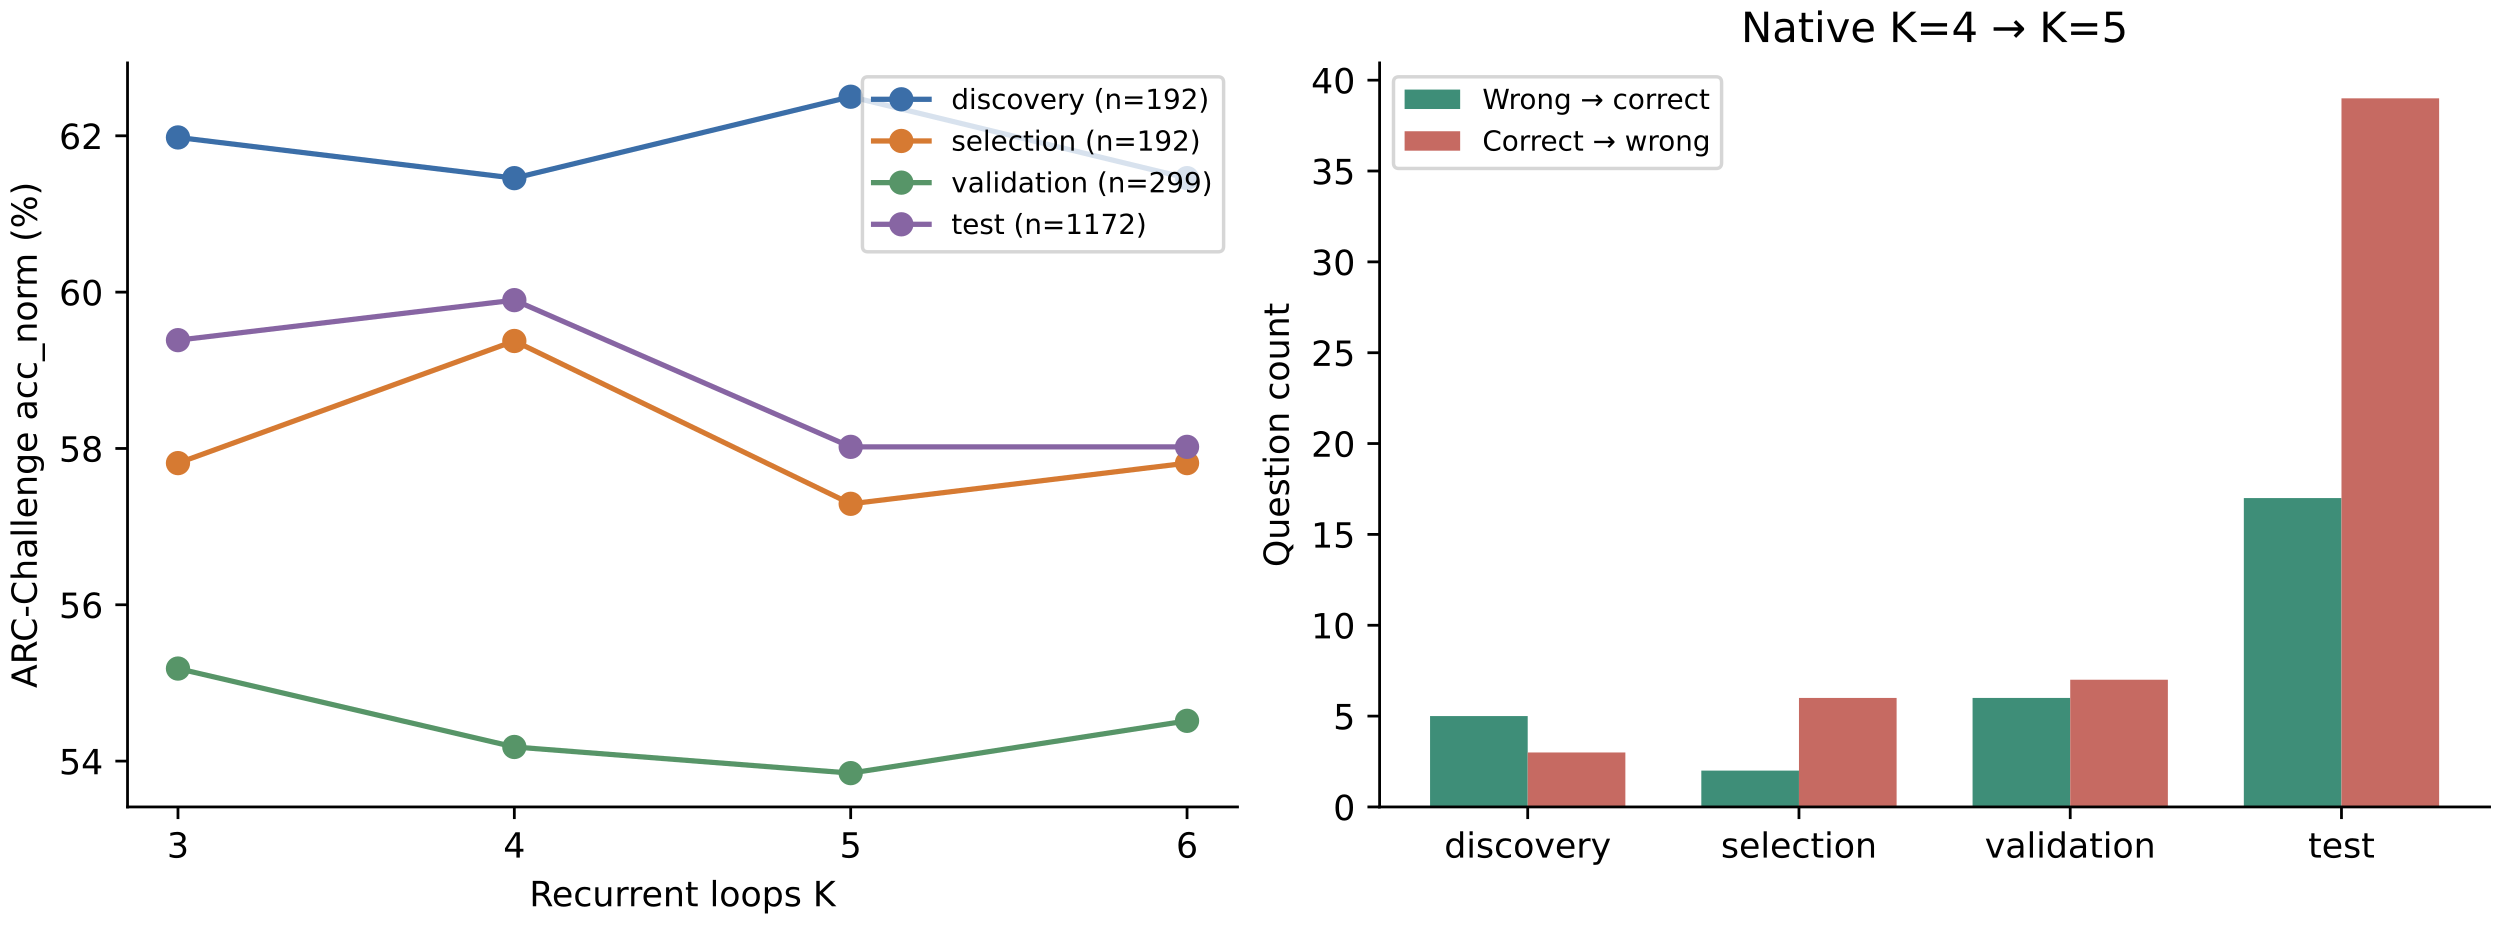
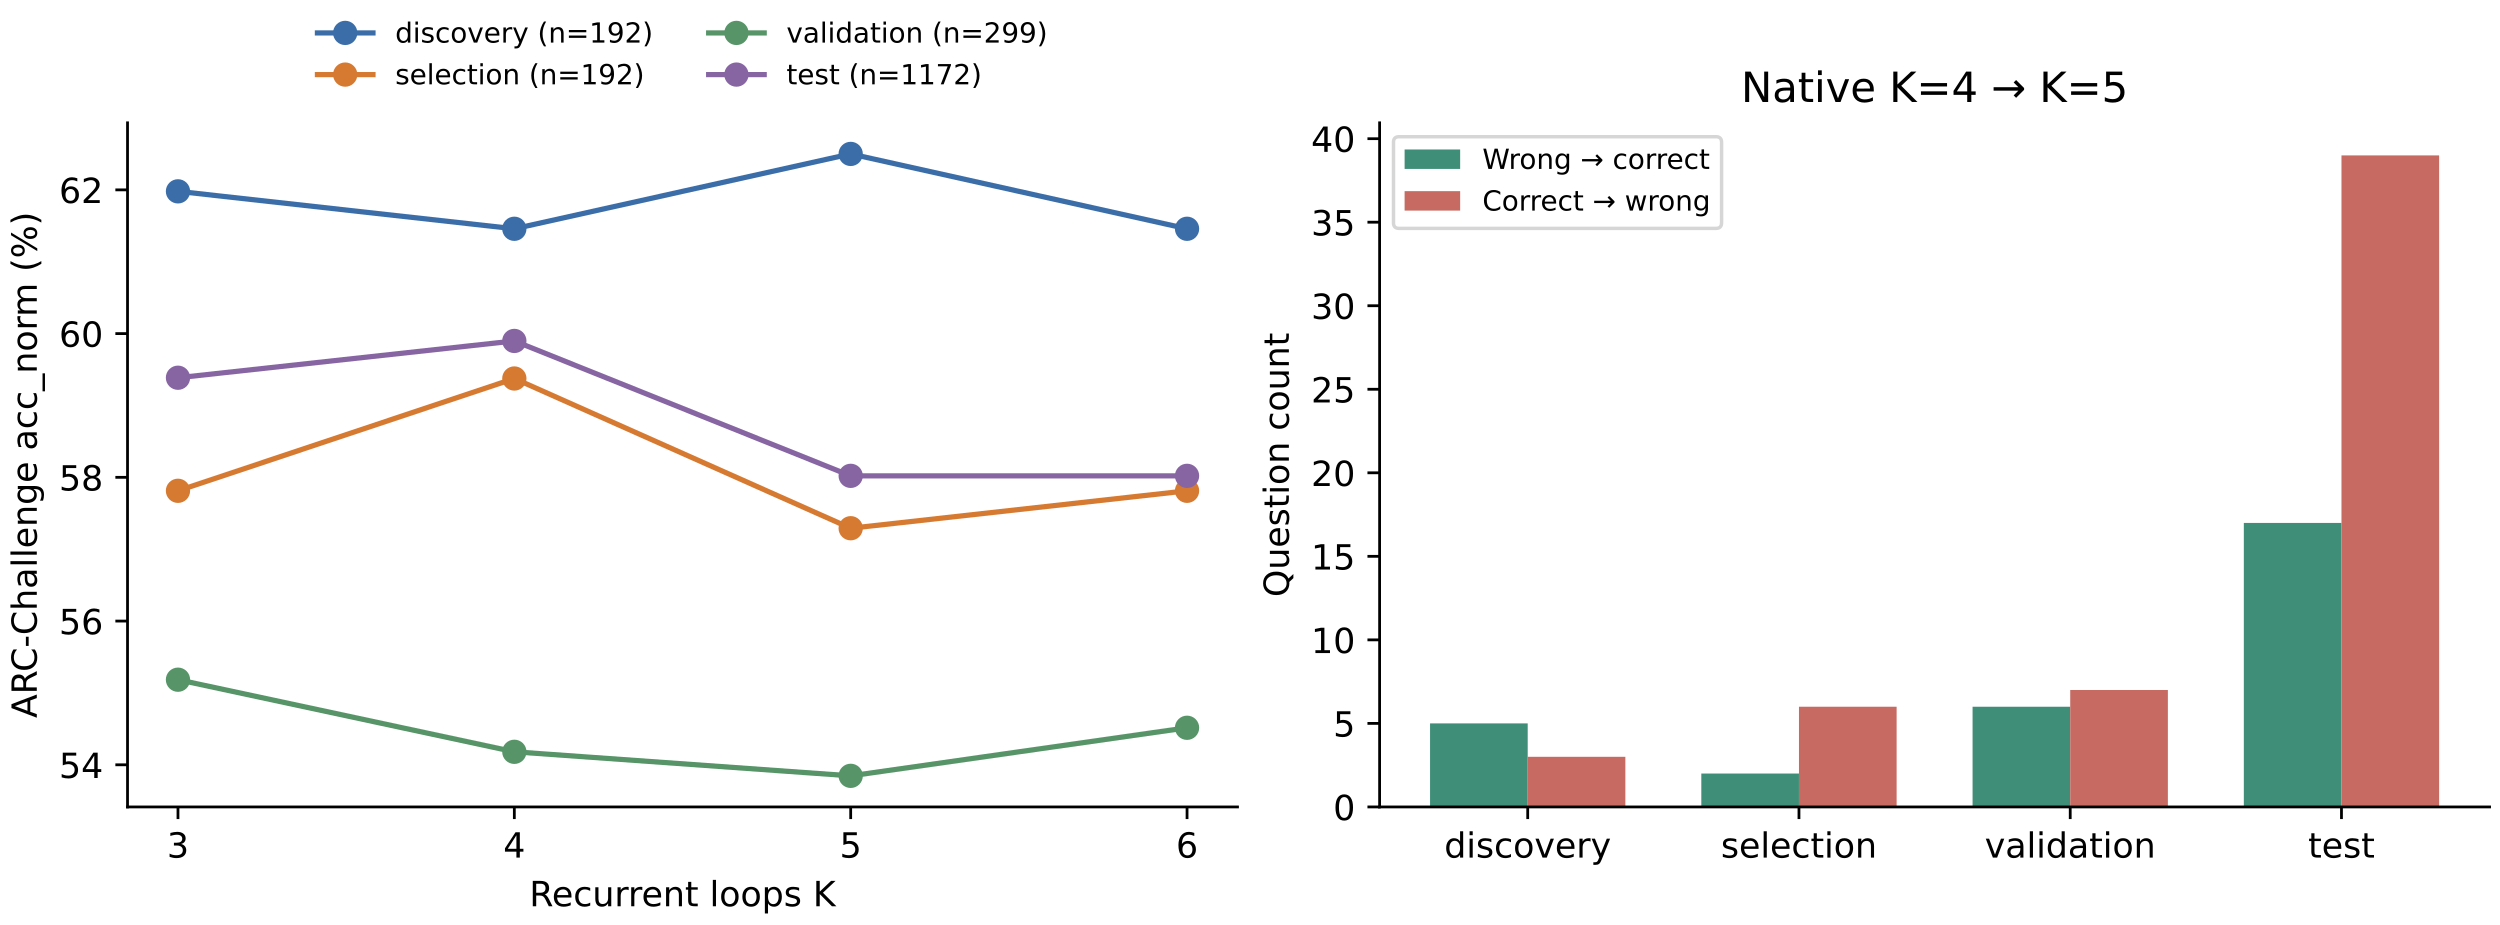
<svg xmlns="http://www.w3.org/2000/svg" xmlns:xlink="http://www.w3.org/1999/xlink" width="720pt" height="266.4pt" viewBox="0 0 720 266.4" version="1.1">
  <defs>
    <style type="text/css">*{stroke-linejoin: round; stroke-linecap: butt}</style>
  </defs>
  <g id="figure_1">
    <g id="patch_1">
      <path d="M 0 266.4  L 720 266.4  L 720 0  L 0 0  z " style="fill: #ffffff" />
    </g>
    <g id="axes_1">
      <g id="patch_2">
-         <path d="M 36.726 232.399  L 356.4 232.399  L 356.4 18.118  L 36.726 18.118  z " style="fill: #ffffff" />
+         <path d="M 36.726 232.399  L 356.4 232.399  L 356.4 35.372  L 36.726 35.372  z " style="fill: #ffffff" />
      </g>
      <g id="matplotlib.axis_1">
        <g id="xtick_1">
          <g id="line2d_1">
            <defs>
-               <path id="m86e2dd5813" d="M 0 0  L 0 3.5  " style="stroke: #000000; stroke-width: 0.8" />
+               <path id="ma23a87d551" d="M 0 0  L 0 3.5  " style="stroke: #000000; stroke-width: 0.8" />
            </defs>
            <g>
-               <use xlink:href="#m86e2dd5813" x="51.257" y="232.399" style="stroke: #000000; stroke-width: 0.8" />
+               <use xlink:href="#ma23a87d551" x="51.257" y="232.399" style="stroke: #000000; stroke-width: 0.8" />
            </g>
          </g>
          <g id="text_1">
            <text style="font-size: 10px; font-family: 'DejaVu Sans'; text-anchor: middle" x="51.257" y="246.997" transform="rotate(-0 51.25666 246.9966)">3</text>
          </g>
        </g>
        <g id="xtick_2">
          <g id="line2d_2">
            <g>
-               <use xlink:href="#m86e2dd5813" x="148.128" y="232.399" style="stroke: #000000; stroke-width: 0.8" />
+               <use xlink:href="#ma23a87d551" x="148.128" y="232.399" style="stroke: #000000; stroke-width: 0.8" />
            </g>
          </g>
          <g id="text_2">
            <text style="font-size: 10px; font-family: 'DejaVu Sans'; text-anchor: middle" x="148.128" y="246.997" transform="rotate(-0 148.1276 246.9966)">4</text>
          </g>
        </g>
        <g id="xtick_3">
          <g id="line2d_3">
            <g>
-               <use xlink:href="#m86e2dd5813" x="244.998" y="232.399" style="stroke: #000000; stroke-width: 0.8" />
+               <use xlink:href="#ma23a87d551" x="244.998" y="232.399" style="stroke: #000000; stroke-width: 0.8" />
            </g>
          </g>
          <g id="text_3">
            <text style="font-size: 10px; font-family: 'DejaVu Sans'; text-anchor: middle" x="244.998" y="246.997" transform="rotate(-0 244.9985 246.9966)">5</text>
          </g>
        </g>
        <g id="xtick_4">
          <g id="line2d_4">
            <g>
-               <use xlink:href="#m86e2dd5813" x="341.869" y="232.399" style="stroke: #000000; stroke-width: 0.8" />
+               <use xlink:href="#ma23a87d551" x="341.869" y="232.399" style="stroke: #000000; stroke-width: 0.8" />
            </g>
          </g>
          <g id="text_4">
            <text style="font-size: 10px; font-family: 'DejaVu Sans'; text-anchor: middle" x="341.869" y="246.997" transform="rotate(-0 341.8694 246.9966)">6</text>
          </g>
        </g>
        <g id="text_5">
          <text style="font-size: 10px; font-family: 'DejaVu Sans'; text-anchor: middle" x="196.563" y="260.997" transform="rotate(-0 196.563 260.9974)">Recurrent loops K</text>
        </g>
      </g>
      <g id="matplotlib.axis_2">
        <g id="ytick_1">
          <g id="line2d_5">
            <defs>
-               <path id="mdc64fa812e" d="M 0 0  L -3.5 0  " style="stroke: #000000; stroke-width: 0.8" />
+               <path id="m4daff25404" d="M 0 0  L -3.5 0  " style="stroke: #000000; stroke-width: 0.8" />
            </defs>
            <g>
-               <use xlink:href="#mdc64fa812e" x="36.726" y="219.196" style="stroke: #000000; stroke-width: 0.8" />
+               <use xlink:href="#m4daff25404" x="36.726" y="220.259" style="stroke: #000000; stroke-width: 0.8" />
            </g>
          </g>
          <g id="text_6">
-             <text style="font-size: 10px; font-family: 'DejaVu Sans'; text-anchor: end" x="29.726" y="222.995" transform="rotate(-0 29.72602 222.9947)">54</text>
+             <text style="font-size: 10px; font-family: 'DejaVu Sans'; text-anchor: end" x="29.726" y="224.058" transform="rotate(-0 29.72602 224.0577)">54</text>
          </g>
        </g>
        <g id="ytick_2">
          <g id="line2d_6">
            <g>
-               <use xlink:href="#mdc64fa812e" x="36.726" y="174.175" style="stroke: #000000; stroke-width: 0.8" />
+               <use xlink:href="#m4daff25404" x="36.726" y="178.863" style="stroke: #000000; stroke-width: 0.8" />
            </g>
          </g>
          <g id="text_7">
-             <text style="font-size: 10px; font-family: 'DejaVu Sans'; text-anchor: end" x="29.726" y="177.974" transform="rotate(-0 29.72602 177.9741)">56</text>
+             <text style="font-size: 10px; font-family: 'DejaVu Sans'; text-anchor: end" x="29.726" y="182.662" transform="rotate(-0 29.72602 182.6621)">56</text>
          </g>
        </g>
        <g id="ytick_3">
          <g id="line2d_7">
            <g>
-               <use xlink:href="#mdc64fa812e" x="36.726" y="129.155" style="stroke: #000000; stroke-width: 0.8" />
+               <use xlink:href="#m4daff25404" x="36.726" y="137.468" style="stroke: #000000; stroke-width: 0.8" />
            </g>
          </g>
          <g id="text_8">
-             <text style="font-size: 10px; font-family: 'DejaVu Sans'; text-anchor: end" x="29.726" y="132.954" transform="rotate(-0 29.72602 132.9535)">58</text>
+             <text style="font-size: 10px; font-family: 'DejaVu Sans'; text-anchor: end" x="29.726" y="141.267" transform="rotate(-0 29.72602 141.2665)">58</text>
          </g>
        </g>
        <g id="ytick_4">
          <g id="line2d_8">
            <g>
-               <use xlink:href="#mdc64fa812e" x="36.726" y="84.134" style="stroke: #000000; stroke-width: 0.8" />
+               <use xlink:href="#m4daff25404" x="36.726" y="96.072" style="stroke: #000000; stroke-width: 0.8" />
            </g>
          </g>
          <g id="text_9">
-             <text style="font-size: 10px; font-family: 'DejaVu Sans'; text-anchor: end" x="29.726" y="87.933" transform="rotate(-0 29.72602 87.93294)">60</text>
+             <text style="font-size: 10px; font-family: 'DejaVu Sans'; text-anchor: end" x="29.726" y="99.871" transform="rotate(-0 29.72602 99.8709)">60</text>
          </g>
        </g>
        <g id="ytick_5">
          <g id="line2d_9">
            <g>
-               <use xlink:href="#mdc64fa812e" x="36.726" y="39.114" style="stroke: #000000; stroke-width: 0.8" />
+               <use xlink:href="#m4daff25404" x="36.726" y="54.676" style="stroke: #000000; stroke-width: 0.8" />
            </g>
          </g>
          <g id="text_10">
-             <text style="font-size: 10px; font-family: 'DejaVu Sans'; text-anchor: end" x="29.726" y="42.912" transform="rotate(-0 29.72602 42.91236)">62</text>
+             <text style="font-size: 10px; font-family: 'DejaVu Sans'; text-anchor: end" x="29.726" y="58.475" transform="rotate(-0 29.72602 58.47528)">62</text>
          </g>
        </g>
        <g id="text_11">
-           <text style="font-size: 10px; font-family: 'DejaVu Sans'; text-anchor: middle" x="10.599" y="125.259" transform="rotate(-90 10.59868 125.2587)">ARC-Challenge acc_norm (%)</text>
+           <text style="font-size: 10px; font-family: 'DejaVu Sans'; text-anchor: middle" x="10.599" y="133.885" transform="rotate(-90 10.59868 133.8854)">ARC-Challenge acc_norm (%)</text>
        </g>
      </g>
      <g id="line2d_10">
-         <path d="M 51.257 39.583  L 148.128 51.307  L 244.998 27.858  L 341.869 51.307  " clip-path="url(#pf5c8b9c974)" style="fill: none; stroke: #3b6ea8; stroke-width: 1.5; stroke-linecap: square" />
+         <path d="M 51.257 55.108  L 148.128 65.888  L 244.998 44.328  L 341.869 65.888  " clip-path="url(#p76299b7fe6)" style="fill: none; stroke: #3b6ea8; stroke-width: 1.5; stroke-linecap: square" />
        <defs>
-           <path id="m87e9e8cb4e" d="M 0 3  C 0.796 3 1.559 2.684 2.121 2.121  C 2.684 1.559 3 0.796 3 0  C 3 -0.796 2.684 -1.559 2.121 -2.121  C 1.559 -2.684 0.796 -3 0 -3  C -0.796 -3 -1.559 -2.684 -2.121 -2.121  C -2.684 -1.559 -3 -0.796 -3 0  C -3 0.796 -2.684 1.559 -2.121 2.121  C -1.559 2.684 -0.796 3 0 3  z " style="stroke: #3b6ea8" />
+           <path id="mf9d9792052" d="M 0 3  C 0.796 3 1.559 2.684 2.121 2.121  C 2.684 1.559 3 0.796 3 0  C 3 -0.796 2.684 -1.559 2.121 -2.121  C 1.559 -2.684 0.796 -3 0 -3  C -0.796 -3 -1.559 -2.684 -2.121 -2.121  C -2.684 -1.559 -3 -0.796 -3 0  C -3 0.796 -2.684 1.559 -2.121 2.121  C -1.559 2.684 -0.796 3 0 3  z " style="stroke: #3b6ea8" />
        </defs>
-         <g clip-path="url(#pf5c8b9c974)">
-           <use xlink:href="#m87e9e8cb4e" x="51.257" y="39.583" style="fill: #3b6ea8; stroke: #3b6ea8" />
-           <use xlink:href="#m87e9e8cb4e" x="148.128" y="51.307" style="fill: #3b6ea8; stroke: #3b6ea8" />
-           <use xlink:href="#m87e9e8cb4e" x="244.998" y="27.858" style="fill: #3b6ea8; stroke: #3b6ea8" />
-           <use xlink:href="#m87e9e8cb4e" x="341.869" y="51.307" style="fill: #3b6ea8; stroke: #3b6ea8" />
+         <g clip-path="url(#p76299b7fe6)">
+           <use xlink:href="#mf9d9792052" x="51.257" y="55.108" style="fill: #3b6ea8; stroke: #3b6ea8" />
+           <use xlink:href="#mf9d9792052" x="148.128" y="65.888" style="fill: #3b6ea8; stroke: #3b6ea8" />
+           <use xlink:href="#mf9d9792052" x="244.998" y="44.328" style="fill: #3b6ea8; stroke: #3b6ea8" />
+           <use xlink:href="#mf9d9792052" x="341.869" y="65.888" style="fill: #3b6ea8; stroke: #3b6ea8" />
        </g>
      </g>
      <g id="line2d_11">
-         <path d="M 51.257 133.375  L 148.128 98.203  L 244.998 145.099  L 341.869 133.375  " clip-path="url(#pf5c8b9c974)" style="fill: none; stroke: #d67a32; stroke-width: 1.5; stroke-linecap: square" />
+         <path d="M 51.257 141.349  L 148.128 109.008  L 244.998 152.129  L 341.869 141.349  " clip-path="url(#p76299b7fe6)" style="fill: none; stroke: #d67a32; stroke-width: 1.5; stroke-linecap: square" />
        <defs>
-           <path id="m3fbddaa76f" d="M 0 3  C 0.796 3 1.559 2.684 2.121 2.121  C 2.684 1.559 3 0.796 3 0  C 3 -0.796 2.684 -1.559 2.121 -2.121  C 1.559 -2.684 0.796 -3 0 -3  C -0.796 -3 -1.559 -2.684 -2.121 -2.121  C -2.684 -1.559 -3 -0.796 -3 0  C -3 0.796 -2.684 1.559 -2.121 2.121  C -1.559 2.684 -0.796 3 0 3  z " style="stroke: #d67a32" />
+           <path id="m4e11b716be" d="M 0 3  C 0.796 3 1.559 2.684 2.121 2.121  C 2.684 1.559 3 0.796 3 0  C 3 -0.796 2.684 -1.559 2.121 -2.121  C 1.559 -2.684 0.796 -3 0 -3  C -0.796 -3 -1.559 -2.684 -2.121 -2.121  C -2.684 -1.559 -3 -0.796 -3 0  C -3 0.796 -2.684 1.559 -2.121 2.121  C -1.559 2.684 -0.796 3 0 3  z " style="stroke: #d67a32" />
        </defs>
-         <g clip-path="url(#pf5c8b9c974)">
-           <use xlink:href="#m3fbddaa76f" x="51.257" y="133.375" style="fill: #d67a32; stroke: #d67a32" />
-           <use xlink:href="#m3fbddaa76f" x="148.128" y="98.203" style="fill: #d67a32; stroke: #d67a32" />
-           <use xlink:href="#m3fbddaa76f" x="244.998" y="145.099" style="fill: #d67a32; stroke: #d67a32" />
-           <use xlink:href="#m3fbddaa76f" x="341.869" y="133.375" style="fill: #d67a32; stroke: #d67a32" />
+         <g clip-path="url(#p76299b7fe6)">
+           <use xlink:href="#m4e11b716be" x="51.257" y="141.349" style="fill: #d67a32; stroke: #d67a32" />
+           <use xlink:href="#m4e11b716be" x="148.128" y="109.008" style="fill: #d67a32; stroke: #d67a32" />
+           <use xlink:href="#m4e11b716be" x="244.998" y="152.129" style="fill: #d67a32; stroke: #d67a32" />
+           <use xlink:href="#m4e11b716be" x="341.869" y="141.349" style="fill: #d67a32; stroke: #d67a32" />
        </g>
      </g>
      <g id="line2d_12">
-         <path d="M 51.257 192.545  L 148.128 215.13  L 244.998 222.659  L 341.869 207.602  " clip-path="url(#pf5c8b9c974)" style="fill: none; stroke: #579568; stroke-width: 1.5; stroke-linecap: square" />
+         <path d="M 51.257 195.754  L 148.128 216.521  L 244.998 223.443  L 341.869 209.599  " clip-path="url(#p76299b7fe6)" style="fill: none; stroke: #579568; stroke-width: 1.5; stroke-linecap: square" />
        <defs>
-           <path id="mb714dd1f6b" d="M 0 3  C 0.796 3 1.559 2.684 2.121 2.121  C 2.684 1.559 3 0.796 3 0  C 3 -0.796 2.684 -1.559 2.121 -2.121  C 1.559 -2.684 0.796 -3 0 -3  C -0.796 -3 -1.559 -2.684 -2.121 -2.121  C -2.684 -1.559 -3 -0.796 -3 0  C -3 0.796 -2.684 1.559 -2.121 2.121  C -1.559 2.684 -0.796 3 0 3  z " style="stroke: #579568" />
+           <path id="m25fbb26c40" d="M 0 3  C 0.796 3 1.559 2.684 2.121 2.121  C 2.684 1.559 3 0.796 3 0  C 3 -0.796 2.684 -1.559 2.121 -2.121  C 1.559 -2.684 0.796 -3 0 -3  C -0.796 -3 -1.559 -2.684 -2.121 -2.121  C -2.684 -1.559 -3 -0.796 -3 0  C -3 0.796 -2.684 1.559 -2.121 2.121  C -1.559 2.684 -0.796 3 0 3  z " style="stroke: #579568" />
        </defs>
-         <g clip-path="url(#pf5c8b9c974)">
-           <use xlink:href="#mb714dd1f6b" x="51.257" y="192.545" style="fill: #579568; stroke: #579568" />
-           <use xlink:href="#mb714dd1f6b" x="148.128" y="215.13" style="fill: #579568; stroke: #579568" />
-           <use xlink:href="#mb714dd1f6b" x="244.998" y="222.659" style="fill: #579568; stroke: #579568" />
-           <use xlink:href="#mb714dd1f6b" x="341.869" y="207.602" style="fill: #579568; stroke: #579568" />
+         <g clip-path="url(#p76299b7fe6)">
+           <use xlink:href="#m25fbb26c40" x="51.257" y="195.754" style="fill: #579568; stroke: #579568" />
+           <use xlink:href="#m25fbb26c40" x="148.128" y="216.521" style="fill: #579568; stroke: #579568" />
+           <use xlink:href="#m25fbb26c40" x="244.998" y="223.443" style="fill: #579568; stroke: #579568" />
+           <use xlink:href="#m25fbb26c40" x="341.869" y="209.599" style="fill: #579568; stroke: #579568" />
        </g>
      </g>
      <g id="line2d_13">
-         <path d="M 51.257 97.963  L 148.128 86.439  L 244.998 128.694  L 341.869 128.694  " clip-path="url(#pf5c8b9c974)" style="fill: none; stroke: #8765a3; stroke-width: 1.5; stroke-linecap: square" />
+         <path d="M 51.257 108.787  L 148.128 98.191  L 244.998 137.044  L 341.869 137.044  " clip-path="url(#p76299b7fe6)" style="fill: none; stroke: #8765a3; stroke-width: 1.5; stroke-linecap: square" />
        <defs>
-           <path id="md9cbf6467a" d="M 0 3  C 0.796 3 1.559 2.684 2.121 2.121  C 2.684 1.559 3 0.796 3 0  C 3 -0.796 2.684 -1.559 2.121 -2.121  C 1.559 -2.684 0.796 -3 0 -3  C -0.796 -3 -1.559 -2.684 -2.121 -2.121  C -2.684 -1.559 -3 -0.796 -3 0  C -3 0.796 -2.684 1.559 -2.121 2.121  C -1.559 2.684 -0.796 3 0 3  z " style="stroke: #8765a3" />
+           <path id="m40cb6aa070" d="M 0 3  C 0.796 3 1.559 2.684 2.121 2.121  C 2.684 1.559 3 0.796 3 0  C 3 -0.796 2.684 -1.559 2.121 -2.121  C 1.559 -2.684 0.796 -3 0 -3  C -0.796 -3 -1.559 -2.684 -2.121 -2.121  C -2.684 -1.559 -3 -0.796 -3 0  C -3 0.796 -2.684 1.559 -2.121 2.121  C -1.559 2.684 -0.796 3 0 3  z " style="stroke: #8765a3" />
        </defs>
-         <g clip-path="url(#pf5c8b9c974)">
-           <use xlink:href="#md9cbf6467a" x="51.257" y="97.963" style="fill: #8765a3; stroke: #8765a3" />
-           <use xlink:href="#md9cbf6467a" x="148.128" y="86.439" style="fill: #8765a3; stroke: #8765a3" />
-           <use xlink:href="#md9cbf6467a" x="244.998" y="128.694" style="fill: #8765a3; stroke: #8765a3" />
-           <use xlink:href="#md9cbf6467a" x="341.869" y="128.694" style="fill: #8765a3; stroke: #8765a3" />
+         <g clip-path="url(#p76299b7fe6)">
+           <use xlink:href="#m40cb6aa070" x="51.257" y="108.787" style="fill: #8765a3; stroke: #8765a3" />
+           <use xlink:href="#m40cb6aa070" x="148.128" y="98.191" style="fill: #8765a3; stroke: #8765a3" />
+           <use xlink:href="#m40cb6aa070" x="244.998" y="137.044" style="fill: #8765a3; stroke: #8765a3" />
+           <use xlink:href="#m40cb6aa070" x="341.869" y="137.044" style="fill: #8765a3; stroke: #8765a3" />
        </g>
      </g>
      <g id="patch_3">
-         <path d="M 36.726 232.399  L 36.726 18.118  " style="fill: none; stroke: #000000; stroke-width: 0.8; stroke-linejoin: miter; stroke-linecap: square" />
+         <path d="M 36.726 232.399  L 36.726 35.372  " style="fill: none; stroke: #000000; stroke-width: 0.8; stroke-linejoin: miter; stroke-linecap: square" />
      </g>
      <g id="patch_4">
        <path d="M 36.726 232.399  L 356.4 232.399  " style="fill: none; stroke: #000000; stroke-width: 0.8; stroke-linejoin: miter; stroke-linecap: square" />
      </g>
      <g id="legend_1">
-         <g id="patch_5">
-           <path d="M 249.984 72.521  L 350.8 72.521  Q 352.4 72.521 352.4 70.921  L 352.4 23.718  Q 352.4 22.118 350.8 22.118  L 249.984 22.118  Q 248.384 22.118 248.384 23.718  L 248.384 70.921  Q 248.384 72.521 249.984 72.521  z " style="fill: #ffffff; opacity: 0.8; stroke: #cccccc; stroke-linejoin: miter" />
-         </g>
        <g id="line2d_14">
-           <path d="M 251.584 28.597  L 259.584 28.597  L 267.584 28.597  " style="fill: none; stroke: #3b6ea8; stroke-width: 1.5; stroke-linecap: square" />
+           <path d="M 91.419 9.479  L 99.419 9.479  L 107.419 9.479  " style="fill: none; stroke: #3b6ea8; stroke-width: 1.5; stroke-linecap: square" />
          <g>
-             <use xlink:href="#m87e9e8cb4e" x="259.584" y="28.597" style="fill: #3b6ea8; stroke: #3b6ea8" />
+             <use xlink:href="#mf9d9792052" x="99.419" y="9.479" style="fill: #3b6ea8; stroke: #3b6ea8" />
          </g>
        </g>
        <g id="text_12">
-           <text style="font-size: 8px; font-family: 'DejaVu Sans'; text-anchor: start" x="273.984" y="31.397" transform="rotate(-0 273.9837 31.39711)">discovery (n=192)</text>
+           <text style="font-size: 8px; font-family: 'DejaVu Sans'; text-anchor: start" x="113.819" y="12.279" transform="rotate(-0 113.8186 12.279)">discovery (n=192)</text>
        </g>
        <g id="line2d_15">
-           <path d="M 251.584 40.598  L 259.584 40.598  L 267.584 40.598  " style="fill: none; stroke: #d67a32; stroke-width: 1.5; stroke-linecap: square" />
+           <path d="M 91.419 21.48  L 99.419 21.48  L 107.419 21.48  " style="fill: none; stroke: #d67a32; stroke-width: 1.5; stroke-linecap: square" />
          <g>
-             <use xlink:href="#m3fbddaa76f" x="259.584" y="40.598" style="fill: #d67a32; stroke: #d67a32" />
+             <use xlink:href="#m4e11b716be" x="99.419" y="21.48" style="fill: #d67a32; stroke: #d67a32" />
          </g>
        </g>
        <g id="text_13">
-           <text style="font-size: 8px; font-family: 'DejaVu Sans'; text-anchor: start" x="273.984" y="43.398" transform="rotate(-0 273.9837 43.39774)">selection (n=192)</text>
+           <text style="font-size: 8px; font-family: 'DejaVu Sans'; text-anchor: start" x="113.819" y="24.28" transform="rotate(-0 113.8186 24.27962)">selection (n=192)</text>
        </g>
        <g id="line2d_16">
-           <path d="M 251.584 52.598  L 259.584 52.598  L 267.584 52.598  " style="fill: none; stroke: #579568; stroke-width: 1.5; stroke-linecap: square" />
+           <path d="M 204.091 9.479  L 212.091 9.479  L 220.091 9.479  " style="fill: none; stroke: #579568; stroke-width: 1.5; stroke-linecap: square" />
          <g>
-             <use xlink:href="#mb714dd1f6b" x="259.584" y="52.598" style="fill: #579568; stroke: #579568" />
+             <use xlink:href="#m25fbb26c40" x="212.091" y="9.479" style="fill: #579568; stroke: #579568" />
          </g>
        </g>
        <g id="text_14">
-           <text style="font-size: 8px; font-family: 'DejaVu Sans'; text-anchor: start" x="273.984" y="55.398" transform="rotate(-0 273.9837 55.39836)">validation (n=299)</text>
+           <text style="font-size: 8px; font-family: 'DejaVu Sans'; text-anchor: start" x="226.491" y="12.279" transform="rotate(-0 226.4911 12.279)">validation (n=299)</text>
        </g>
        <g id="line2d_17">
-           <path d="M 251.584 64.599  L 259.584 64.599  L 267.584 64.599  " style="fill: none; stroke: #8765a3; stroke-width: 1.5; stroke-linecap: square" />
+           <path d="M 204.091 21.48  L 212.091 21.48  L 220.091 21.48  " style="fill: none; stroke: #8765a3; stroke-width: 1.5; stroke-linecap: square" />
          <g>
-             <use xlink:href="#md9cbf6467a" x="259.584" y="64.599" style="fill: #8765a3; stroke: #8765a3" />
+             <use xlink:href="#m40cb6aa070" x="212.091" y="21.48" style="fill: #8765a3; stroke: #8765a3" />
          </g>
        </g>
        <g id="text_15">
-           <text style="font-size: 8px; font-family: 'DejaVu Sans'; text-anchor: start" x="273.984" y="67.399" transform="rotate(-0 273.9837 67.39899)">test (n=1172)</text>
+           <text style="font-size: 8px; font-family: 'DejaVu Sans'; text-anchor: start" x="226.491" y="24.28" transform="rotate(-0 226.4911 24.27962)">test (n=1172)</text>
        </g>
      </g>
    </g>
    <g id="axes_2">
+       <g id="patch_5">
+         <path d="M 397.326 232.399  L 717 232.399  L 717 35.372  L 397.326 35.372  z " style="fill: #ffffff" />
+       </g>
      <g id="patch_6">
-         <path d="M 397.326 232.399  L 717 232.399  L 717 18.118  L 397.326 18.118  z " style="fill: #ffffff" />
+         <path d="M 411.856 232.399  L 439.98 232.399  L 439.98 208.342  L 411.856 208.342  z " clip-path="url(#p93084b7fbf)" style="fill: #3e8e78" />
      </g>
      <g id="patch_7">
-         <path d="M 411.856 232.399  L 439.98 232.399  L 439.98 206.235  L 411.856 206.235  z " clip-path="url(#p2d6898a781)" style="fill: #3e8e78" />
+         <path d="M 489.978 232.399  L 518.102 232.399  L 518.102 222.776  L 489.978 222.776  z " clip-path="url(#p93084b7fbf)" style="fill: #3e8e78" />
      </g>
      <g id="patch_8">
-         <path d="M 489.978 232.399  L 518.102 232.399  L 518.102 221.934  L 489.978 221.934  z " clip-path="url(#p2d6898a781)" style="fill: #3e8e78" />
+         <path d="M 568.1 232.399  L 596.224 232.399  L 596.224 203.531  L 568.1 203.531  z " clip-path="url(#p93084b7fbf)" style="fill: #3e8e78" />
      </g>
      <g id="patch_9">
-         <path d="M 568.1 232.399  L 596.224 232.399  L 596.224 201.003  L 568.1 201.003  z " clip-path="url(#p2d6898a781)" style="fill: #3e8e78" />
+         <path d="M 646.222 232.399  L 674.345 232.399  L 674.345 150.605  L 646.222 150.605  z " clip-path="url(#p93084b7fbf)" style="fill: #3e8e78" />
      </g>
      <g id="patch_10">
-         <path d="M 646.222 232.399  L 674.345 232.399  L 674.345 143.442  L 646.222 143.442  z " clip-path="url(#p2d6898a781)" style="fill: #3e8e78" />
+         <path d="M 439.98 232.399  L 468.104 232.399  L 468.104 217.965  L 439.98 217.965  z " clip-path="url(#p93084b7fbf)" style="fill: #c66a62" />
      </g>
      <g id="patch_11">
-         <path d="M 439.98 232.399  L 468.104 232.399  L 468.104 216.701  L 439.98 216.701  z " clip-path="url(#p2d6898a781)" style="fill: #c66a62" />
+         <path d="M 518.102 232.399  L 546.226 232.399  L 546.226 203.531  L 518.102 203.531  z " clip-path="url(#p93084b7fbf)" style="fill: #c66a62" />
      </g>
      <g id="patch_12">
-         <path d="M 518.102 232.399  L 546.226 232.399  L 546.226 201.003  L 518.102 201.003  z " clip-path="url(#p2d6898a781)" style="fill: #c66a62" />
+         <path d="M 596.224 232.399  L 624.347 232.399  L 624.347 198.719  L 596.224 198.719  z " clip-path="url(#p93084b7fbf)" style="fill: #c66a62" />
      </g>
      <g id="patch_13">
-         <path d="M 596.224 232.399  L 624.347 232.399  L 624.347 195.77  L 596.224 195.77  z " clip-path="url(#p2d6898a781)" style="fill: #c66a62" />
-       </g>
-       <g id="patch_14">
-         <path d="M 674.345 232.399  L 702.469 232.399  L 702.469 28.322  L 674.345 28.322  z " clip-path="url(#p2d6898a781)" style="fill: #c66a62" />
+         <path d="M 674.345 232.399  L 702.469 232.399  L 702.469 44.754  L 674.345 44.754  z " clip-path="url(#p93084b7fbf)" style="fill: #c66a62" />
      </g>
      <g id="matplotlib.axis_3">
        <g id="xtick_5">
          <g id="line2d_18">
            <g>
-               <use xlink:href="#m86e2dd5813" x="439.98" y="232.399" style="stroke: #000000; stroke-width: 0.8" />
+               <use xlink:href="#ma23a87d551" x="439.98" y="232.399" style="stroke: #000000; stroke-width: 0.8" />
            </g>
          </g>
          <g id="text_16">
            <text style="font-size: 10px; font-family: 'DejaVu Sans'; text-anchor: middle" x="439.98" y="246.997" transform="rotate(-0 439.9802 246.9974)">discovery</text>
          </g>
        </g>
        <g id="xtick_6">
          <g id="line2d_19">
            <g>
-               <use xlink:href="#m86e2dd5813" x="518.102" y="232.399" style="stroke: #000000; stroke-width: 0.8" />
+               <use xlink:href="#ma23a87d551" x="518.102" y="232.399" style="stroke: #000000; stroke-width: 0.8" />
            </g>
          </g>
          <g id="text_17">
            <text style="font-size: 10px; font-family: 'DejaVu Sans'; text-anchor: middle" x="518.102" y="246.997" transform="rotate(-0 518.1019 246.9974)">selection</text>
          </g>
        </g>
        <g id="xtick_7">
          <g id="line2d_20">
            <g>
-               <use xlink:href="#m86e2dd5813" x="596.224" y="232.399" style="stroke: #000000; stroke-width: 0.8" />
+               <use xlink:href="#ma23a87d551" x="596.224" y="232.399" style="stroke: #000000; stroke-width: 0.8" />
            </g>
          </g>
          <g id="text_18">
            <text style="font-size: 10px; font-family: 'DejaVu Sans'; text-anchor: middle" x="596.224" y="246.997" transform="rotate(-0 596.2236 246.9974)">validation</text>
          </g>
        </g>
        <g id="xtick_8">
          <g id="line2d_21">
            <g>
-               <use xlink:href="#m86e2dd5813" x="674.345" y="232.399" style="stroke: #000000; stroke-width: 0.8" />
+               <use xlink:href="#ma23a87d551" x="674.345" y="232.399" style="stroke: #000000; stroke-width: 0.8" />
            </g>
          </g>
          <g id="text_19">
            <text style="font-size: 10px; font-family: 'DejaVu Sans'; text-anchor: middle" x="674.345" y="246.997" transform="rotate(-0 674.3453 246.9966)">test</text>
          </g>
        </g>
      </g>
      <g id="matplotlib.axis_4">
        <g id="ytick_6">
          <g id="line2d_22">
            <g>
-               <use xlink:href="#mdc64fa812e" x="397.326" y="232.399" style="stroke: #000000; stroke-width: 0.8" />
+               <use xlink:href="#m4daff25404" x="397.326" y="232.399" style="stroke: #000000; stroke-width: 0.8" />
            </g>
          </g>
          <g id="text_20">
            <text style="font-size: 10px; font-family: 'DejaVu Sans'; text-anchor: end" x="390.326" y="236.198" transform="rotate(-0 390.3258 236.1978)">0</text>
          </g>
        </g>
        <g id="ytick_7">
          <g id="line2d_23">
            <g>
-               <use xlink:href="#mdc64fa812e" x="397.326" y="206.235" style="stroke: #000000; stroke-width: 0.8" />
+               <use xlink:href="#m4daff25404" x="397.326" y="208.342" style="stroke: #000000; stroke-width: 0.8" />
            </g>
          </g>
          <g id="text_21">
-             <text style="font-size: 10px; font-family: 'DejaVu Sans'; text-anchor: end" x="390.326" y="210.034" transform="rotate(-0 390.3258 210.0341)">5</text>
+             <text style="font-size: 10px; font-family: 'DejaVu Sans'; text-anchor: end" x="390.326" y="212.141" transform="rotate(-0 390.3258 212.1408)">5</text>
          </g>
        </g>
        <g id="ytick_8">
          <g id="line2d_24">
            <g>
-               <use xlink:href="#mdc64fa812e" x="397.326" y="180.072" style="stroke: #000000; stroke-width: 0.8" />
+               <use xlink:href="#m4daff25404" x="397.326" y="184.285" style="stroke: #000000; stroke-width: 0.8" />
            </g>
          </g>
          <g id="text_22">
-             <text style="font-size: 10px; font-family: 'DejaVu Sans'; text-anchor: end" x="390.326" y="183.87" transform="rotate(-0 390.3258 183.8704)">10</text>
+             <text style="font-size: 10px; font-family: 'DejaVu Sans'; text-anchor: end" x="390.326" y="188.084" transform="rotate(-0 390.3258 188.0837)">10</text>
          </g>
        </g>
        <g id="ytick_9">
          <g id="line2d_25">
            <g>
-               <use xlink:href="#mdc64fa812e" x="397.326" y="153.908" style="stroke: #000000; stroke-width: 0.8" />
+               <use xlink:href="#m4daff25404" x="397.326" y="160.228" style="stroke: #000000; stroke-width: 0.8" />
            </g>
          </g>
          <g id="text_23">
-             <text style="font-size: 10px; font-family: 'DejaVu Sans'; text-anchor: end" x="390.326" y="157.707" transform="rotate(-0 390.3258 157.7067)">15</text>
+             <text style="font-size: 10px; font-family: 'DejaVu Sans'; text-anchor: end" x="390.326" y="164.027" transform="rotate(-0 390.3258 164.0267)">15</text>
          </g>
        </g>
        <g id="ytick_10">
          <g id="line2d_26">
            <g>
-               <use xlink:href="#mdc64fa812e" x="397.326" y="127.744" style="stroke: #000000; stroke-width: 0.8" />
+               <use xlink:href="#m4daff25404" x="397.326" y="136.171" style="stroke: #000000; stroke-width: 0.8" />
            </g>
          </g>
          <g id="text_24">
-             <text style="font-size: 10px; font-family: 'DejaVu Sans'; text-anchor: end" x="390.326" y="131.543" transform="rotate(-0 390.3258 131.543)">20</text>
+             <text style="font-size: 10px; font-family: 'DejaVu Sans'; text-anchor: end" x="390.326" y="139.97" transform="rotate(-0 390.3258 139.9696)">20</text>
          </g>
        </g>
        <g id="ytick_11">
          <g id="line2d_27">
            <g>
-               <use xlink:href="#mdc64fa812e" x="397.326" y="101.581" style="stroke: #000000; stroke-width: 0.8" />
+               <use xlink:href="#m4daff25404" x="397.326" y="112.114" style="stroke: #000000; stroke-width: 0.8" />
            </g>
          </g>
          <g id="text_25">
-             <text style="font-size: 10px; font-family: 'DejaVu Sans'; text-anchor: end" x="390.326" y="105.379" transform="rotate(-0 390.3258 105.3794)">25</text>
+             <text style="font-size: 10px; font-family: 'DejaVu Sans'; text-anchor: end" x="390.326" y="115.913" transform="rotate(-0 390.3258 115.9126)">25</text>
          </g>
        </g>
        <g id="ytick_12">
          <g id="line2d_28">
            <g>
-               <use xlink:href="#mdc64fa812e" x="397.326" y="75.417" style="stroke: #000000; stroke-width: 0.8" />
+               <use xlink:href="#m4daff25404" x="397.326" y="88.057" style="stroke: #000000; stroke-width: 0.8" />
            </g>
          </g>
          <g id="text_26">
-             <text style="font-size: 10px; font-family: 'DejaVu Sans'; text-anchor: end" x="390.326" y="79.216" transform="rotate(-0 390.3258 79.21567)">30</text>
+             <text style="font-size: 10px; font-family: 'DejaVu Sans'; text-anchor: end" x="390.326" y="91.856" transform="rotate(-0 390.3258 91.85553)">30</text>
          </g>
        </g>
        <g id="ytick_13">
          <g id="line2d_29">
            <g>
-               <use xlink:href="#mdc64fa812e" x="397.326" y="49.253" style="stroke: #000000; stroke-width: 0.8" />
+               <use xlink:href="#m4daff25404" x="397.326" y="64" style="stroke: #000000; stroke-width: 0.8" />
            </g>
          </g>
          <g id="text_27">
-             <text style="font-size: 10px; font-family: 'DejaVu Sans'; text-anchor: end" x="390.326" y="53.052" transform="rotate(-0 390.3258 53.05198)">35</text>
+             <text style="font-size: 10px; font-family: 'DejaVu Sans'; text-anchor: end" x="390.326" y="67.798" transform="rotate(-0 390.3258 67.79848)">35</text>
          </g>
        </g>
        <g id="ytick_14">
          <g id="line2d_30">
            <g>
-               <use xlink:href="#mdc64fa812e" x="397.326" y="23.089" style="stroke: #000000; stroke-width: 0.8" />
+               <use xlink:href="#m4daff25404" x="397.326" y="39.943" style="stroke: #000000; stroke-width: 0.8" />
            </g>
          </g>
          <g id="text_28">
-             <text style="font-size: 10px; font-family: 'DejaVu Sans'; text-anchor: end" x="390.326" y="26.888" transform="rotate(-0 390.3258 26.88829)">40</text>
+             <text style="font-size: 10px; font-family: 'DejaVu Sans'; text-anchor: end" x="390.326" y="43.741" transform="rotate(-0 390.3258 43.74144)">40</text>
          </g>
        </g>
        <g id="text_29">
-           <text style="font-size: 10px; font-family: 'DejaVu Sans'; text-anchor: middle" x="371.198" y="125.259" transform="rotate(-90 371.1984 125.2587)">Question count</text>
-         </g>
+           <text style="font-size: 10px; font-family: 'DejaVu Sans'; text-anchor: middle" x="371.198" y="133.885" transform="rotate(-90 371.1984 133.8854)">Question count</text>
+         </g>
+       </g>
+       <g id="patch_14">
+         <path d="M 397.326 232.399  L 397.326 35.372  " style="fill: none; stroke: #000000; stroke-width: 0.8; stroke-linejoin: miter; stroke-linecap: square" />
      </g>
      <g id="patch_15">
-         <path d="M 397.326 232.399  L 397.326 18.118  " style="fill: none; stroke: #000000; stroke-width: 0.8; stroke-linejoin: miter; stroke-linecap: square" />
-       </g>
-       <g id="patch_16">
        <path d="M 397.326 232.399  L 717 232.399  " style="fill: none; stroke: #000000; stroke-width: 0.8; stroke-linejoin: miter; stroke-linecap: square" />
      </g>
      <g id="text_30">
-         <text style="font-size: 12px; font-family: 'DejaVu Sans'; text-anchor: middle" x="557.163" y="12.118" transform="rotate(-0 557.1628 12.11837)">Native K=4 → K=5</text>
+         <text style="font-size: 12px; font-family: 'DejaVu Sans'; text-anchor: middle" x="557.163" y="29.372" transform="rotate(-0 557.1628 29.37177)">Native K=4 → K=5</text>
      </g>
      <g id="legend_2">
+         <g id="patch_16">
+           <path d="M 402.926 65.773  L 494.213 65.773  Q 495.813 65.773 495.813 64.173  L 495.813 40.972  Q 495.813 39.372 494.213 39.372  L 402.926 39.372  Q 401.326 39.372 401.326 40.972  L 401.326 64.173  Q 401.326 65.773 402.926 65.773  z " style="fill: #ffffff; opacity: 0.8; stroke: #cccccc; stroke-linejoin: miter" />
+         </g>
        <g id="patch_17">
-           <path d="M 402.926 48.52  L 494.213 48.52  Q 495.813 48.52 495.813 46.92  L 495.813 23.718  Q 495.813 22.118 494.213 22.118  L 402.926 22.118  Q 401.326 22.118 401.326 23.718  L 401.326 46.92  Q 401.326 48.52 402.926 48.52  z " style="fill: #ffffff; opacity: 0.8; stroke: #cccccc; stroke-linejoin: miter" />
+           <path d="M 404.526 48.651  L 420.526 48.651  L 420.526 43.051  L 404.526 43.051  z " style="fill: #3e8e78" />
+         </g>
+         <g id="text_31">
+           <text style="font-size: 8px; font-family: 'DejaVu Sans'; text-anchor: start" x="426.926" y="48.651" transform="rotate(-0 426.9258 48.65052)">Wrong → correct</text>
        </g>
        <g id="patch_18">
-           <path d="M 404.526 31.397  L 420.526 31.397  L 420.526 25.797  L 404.526 25.797  z " style="fill: #3e8e78" />
-         </g>
-         <g id="text_31">
-           <text style="font-size: 8px; font-family: 'DejaVu Sans'; text-anchor: start" x="426.926" y="31.397" transform="rotate(-0 426.9258 31.39711)">Wrong → correct</text>
-         </g>
-         <g id="patch_19">
-           <path d="M 404.526 43.398  L 420.526 43.398  L 420.526 37.798  L 404.526 37.798  z " style="fill: #c66a62" />
+           <path d="M 404.526 60.651  L 420.526 60.651  L 420.526 55.051  L 404.526 55.051  z " style="fill: #c66a62" />
        </g>
        <g id="text_32">
-           <text style="font-size: 8px; font-family: 'DejaVu Sans'; text-anchor: start" x="426.926" y="43.398" transform="rotate(-0 426.9258 43.39774)">Correct → wrong</text>
+           <text style="font-size: 8px; font-family: 'DejaVu Sans'; text-anchor: start" x="426.926" y="60.651" transform="rotate(-0 426.9258 60.65114)">Correct → wrong</text>
        </g>
      </g>
    </g>
  </g>
  <defs>
-     <clipPath id="pf5c8b9c974">
-       <rect x="36.726" y="18.118" width="319.674" height="214.281" />
+     <clipPath id="p76299b7fe6">
+       <rect x="36.726" y="35.372" width="319.674" height="197.027" />
    </clipPath>
-     <clipPath id="p2d6898a781">
-       <rect x="397.326" y="18.118" width="319.674" height="214.281" />
+     <clipPath id="p93084b7fbf">
+       <rect x="397.326" y="35.372" width="319.674" height="197.027" />
    </clipPath>
  </defs>
</svg>
